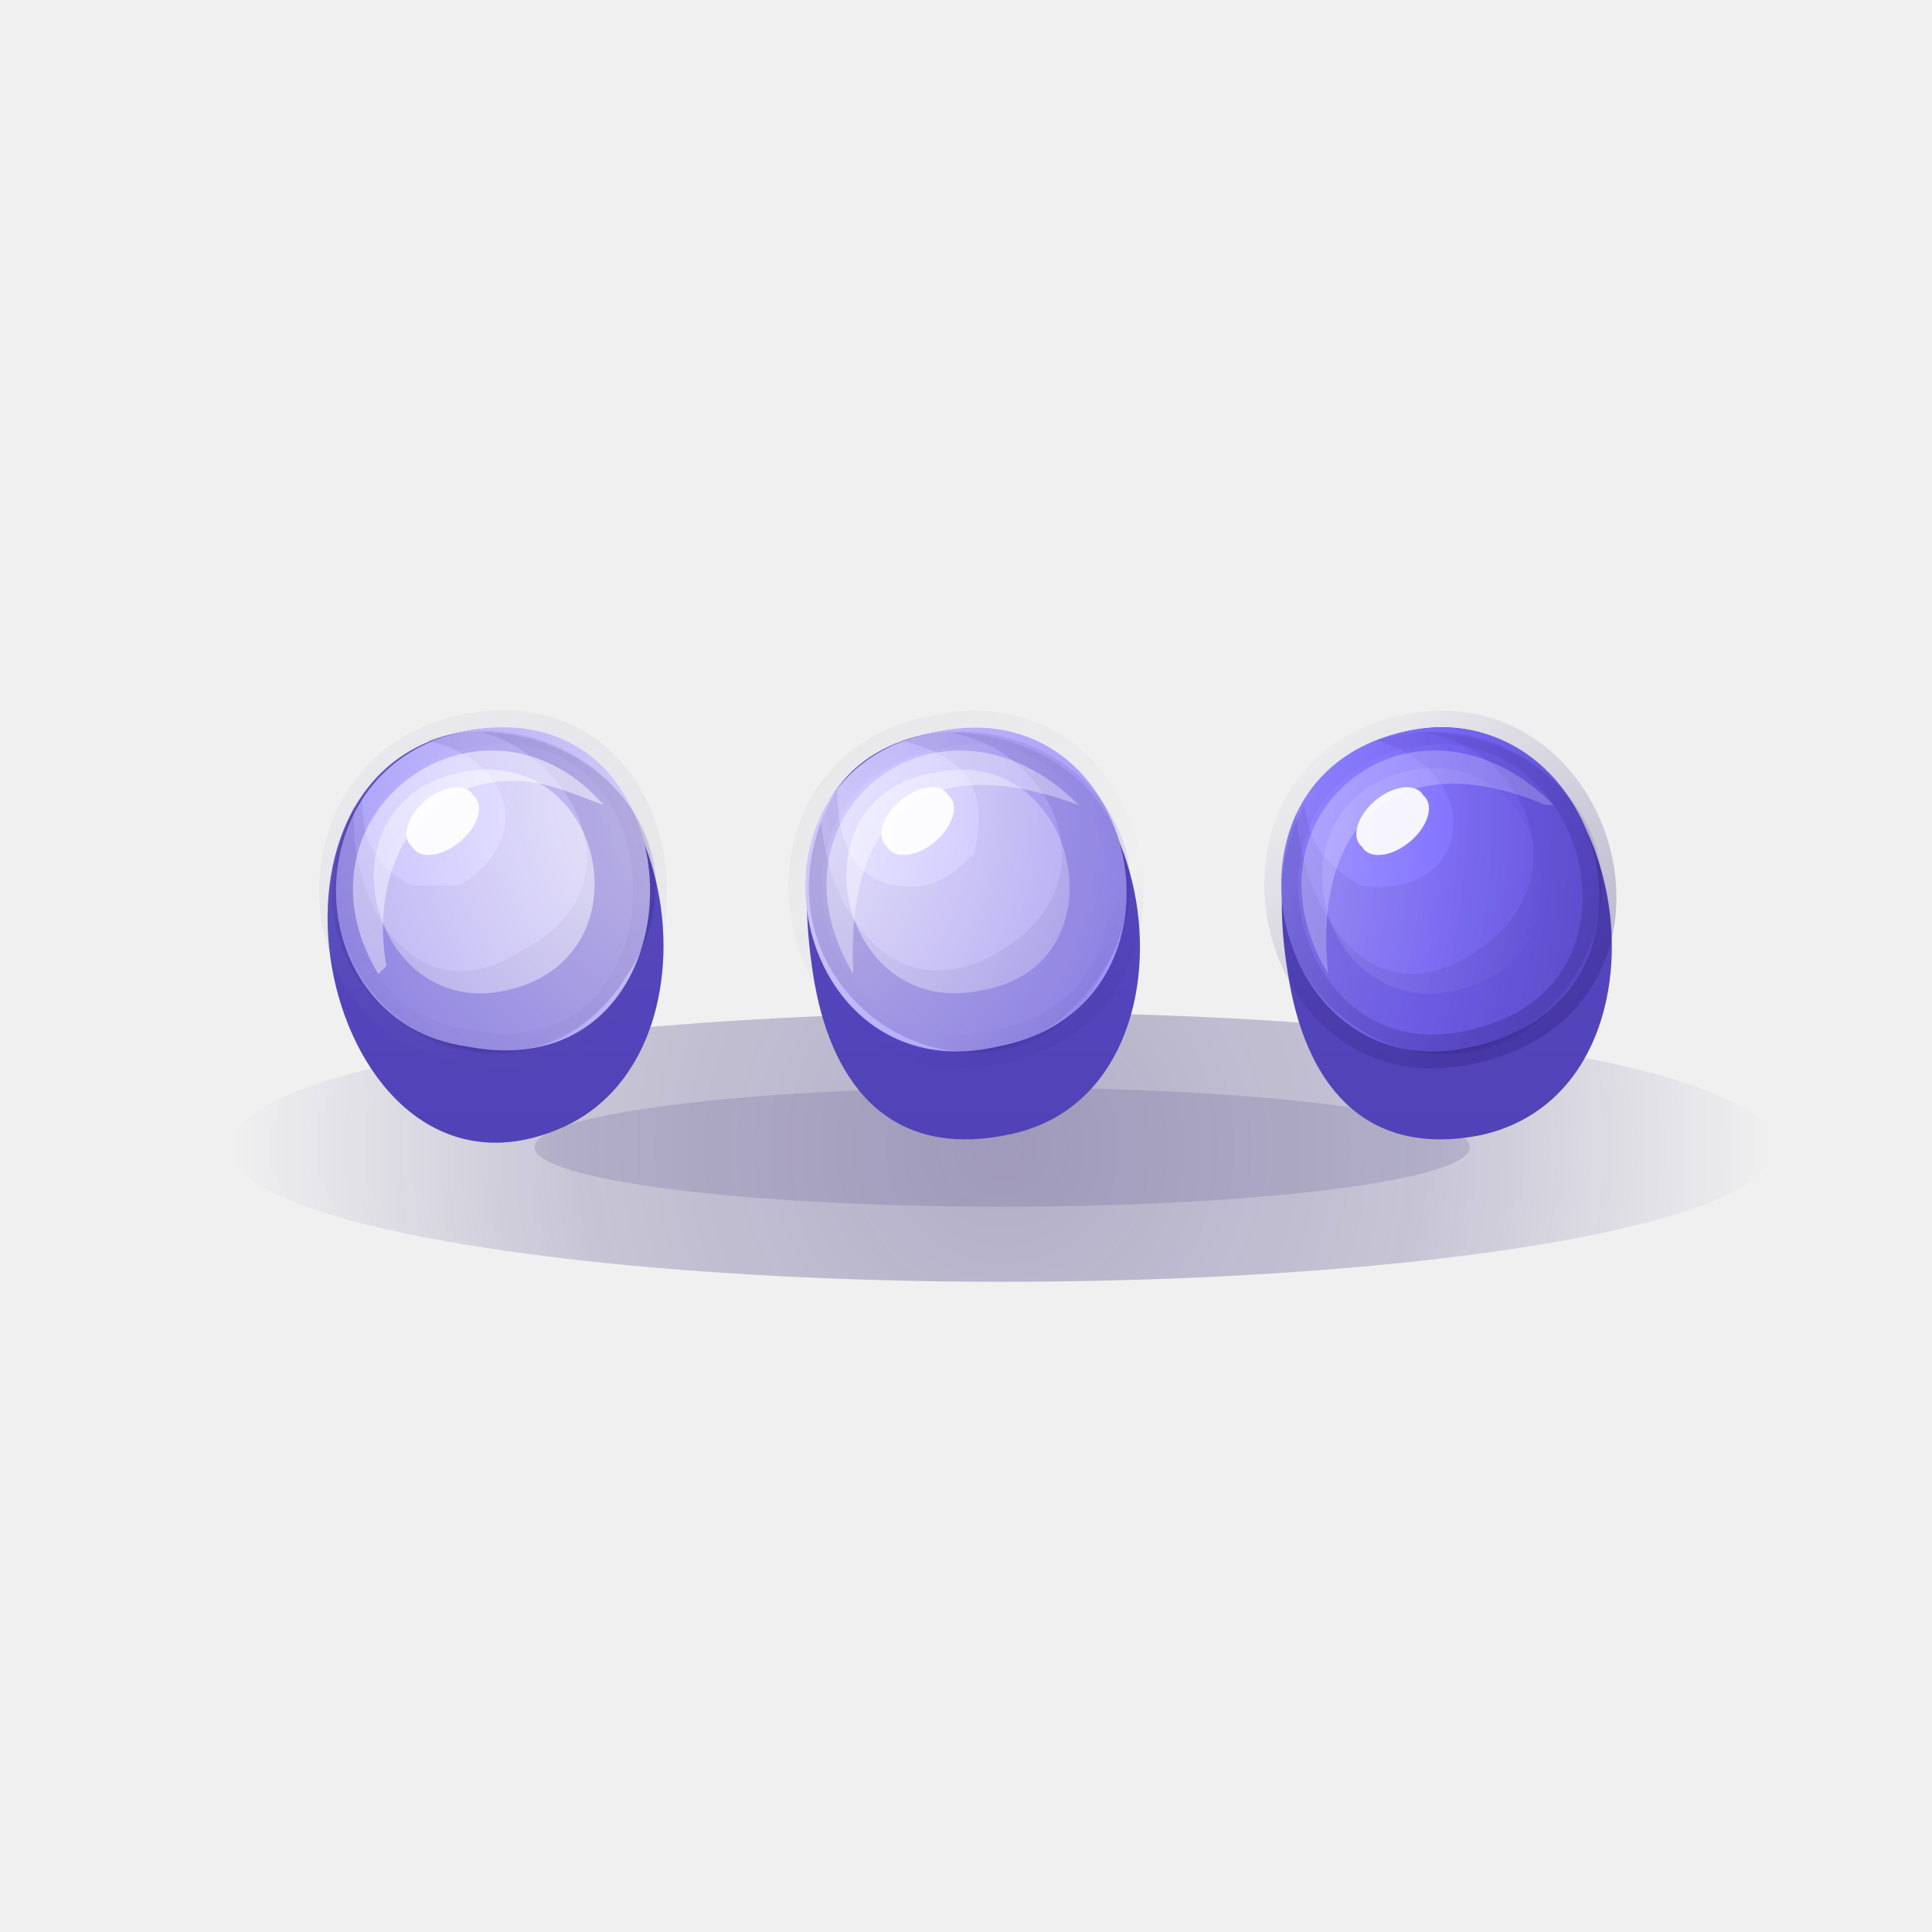
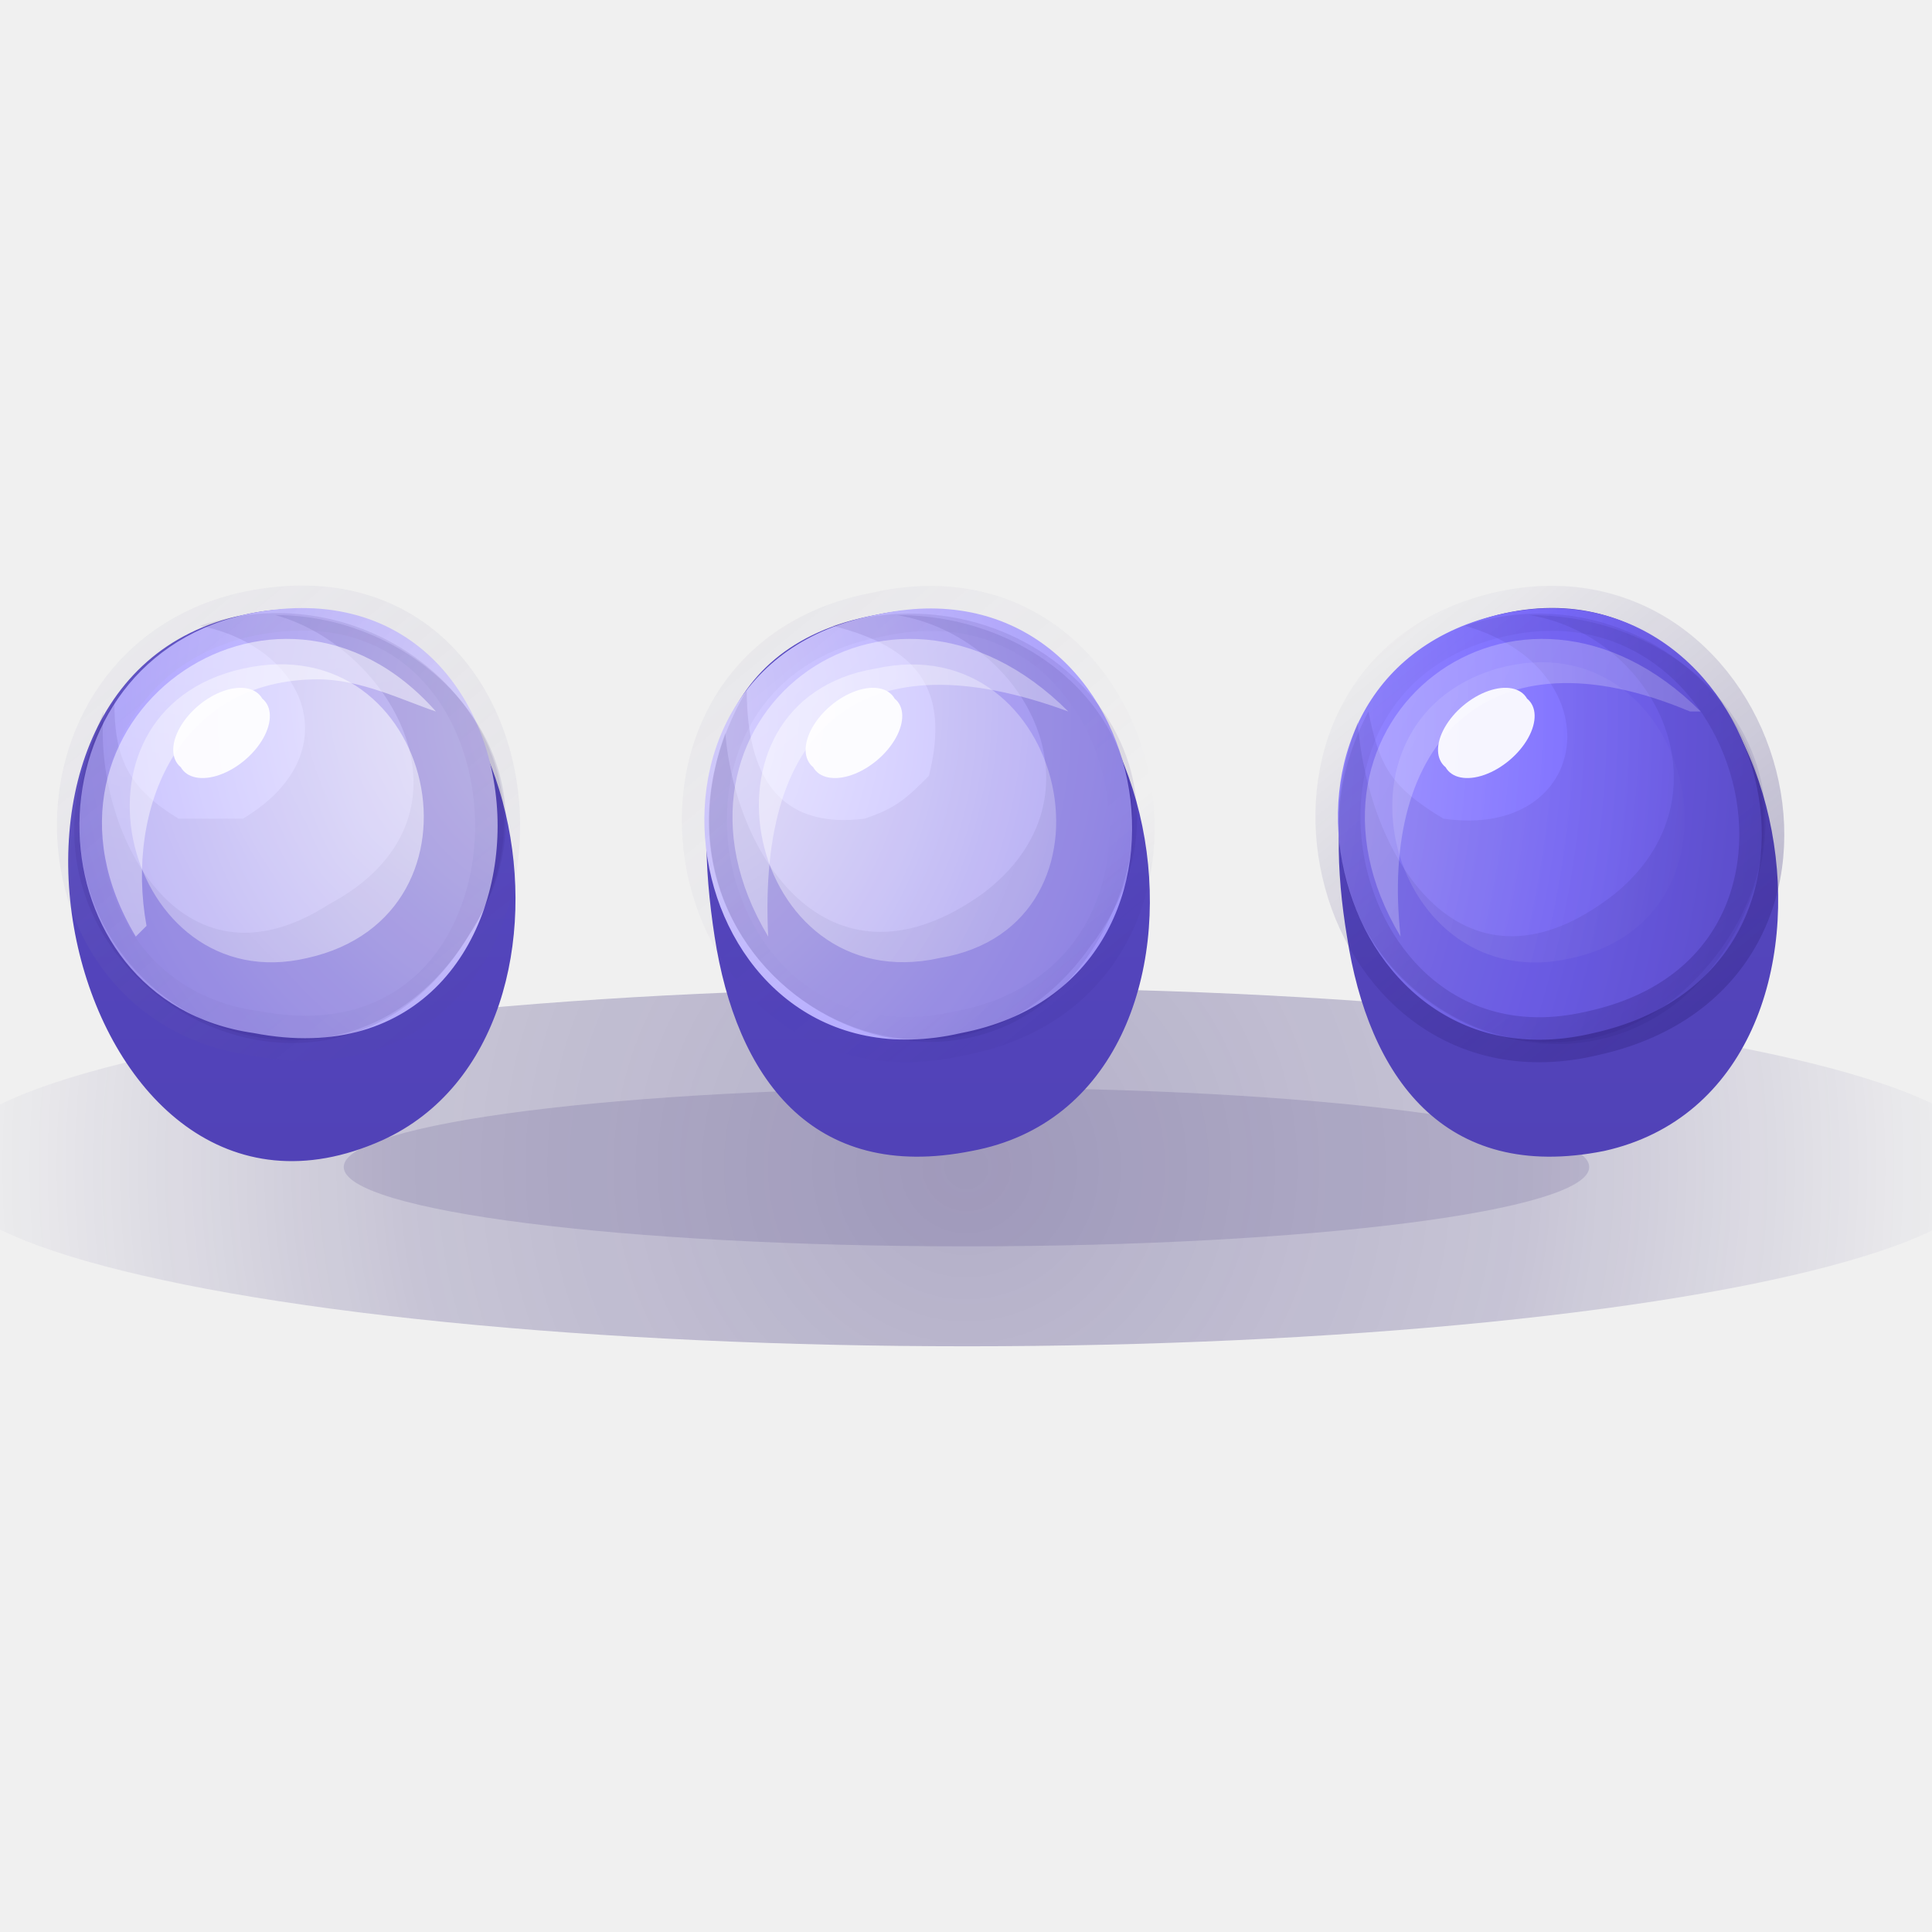
- <svg xmlns="http://www.w3.org/2000/svg" width="24" height="24" viewBox="0 0 24 24">
+ <svg xmlns="http://www.w3.org/2000/svg" width="18.025" height="18.025" viewBox="3.433 3.362 18.025 18.025">
  <g fill="none">
    <defs>
      <radialGradient id="SVGt4BBKaOi" cx="12.45" cy="14.25" r="9.55" gradientUnits="userSpaceOnUse">
        <stop offset="0" stop-color="#24166b" stop-opacity=".3" />
        <stop offset=".55" stop-color="#24166b" stop-opacity=".2" />
        <stop offset="1" stop-color="#24166b" stop-opacity="0" />
      </radialGradient>
      <radialGradient id="SVGVXmgrcmk" cx="8.88" cy="10.04" r="18.36" gradientUnits="userSpaceOnUse">
        <stop offset="0" stop-color="#e3deff" />
        <stop offset=".5" stop-color="#7b6cff" />
        <stop offset="1" stop-color="#24166b" />
      </radialGradient>
      <radialGradient id="SVGsjY9qdpC" cx="8.26" cy="9.88" r="11.23" gradientUnits="userSpaceOnUse">
        <stop offset="0" stop-color="#fff" stop-opacity=".6" />
        <stop offset=".5" stop-color="#fff" stop-opacity=".22" />
        <stop offset="1" stop-color="#fff" stop-opacity="0" />
      </radialGradient>
      <radialGradient id="SVGMSkITckV" cx="6" cy="4.5" r="19" gradientUnits="userSpaceOnUse">
        <stop offset="0" stop-color="#fff" />
        <stop offset=".55" stop-color="#fff" stop-opacity=".4" />
        <stop offset="1" stop-color="#fff" stop-opacity=".12" />
      </radialGradient>
      <linearGradient id="SVG8ofOEezM" x1="0" x2="0" y1="-18.33" y2="48.33" gradientUnits="userSpaceOnUse">
        <stop offset="0" stop-color="#7b6cff" />
        <stop offset="1" stop-color="#24166b" />
      </linearGradient>
      <linearGradient id="SVGXTo3ybfg" x1="5" x2="19" y1="4" y2="21" gradientUnits="userSpaceOnUse">
        <stop offset="0" stop-color="#fff" stop-opacity=".18" />
        <stop offset=".5" stop-color="#24166b" stop-opacity="0" />
        <stop offset="1" stop-color="#24166b" stop-opacity=".6" />
      </linearGradient>
    </defs>
    <path fill="url(#SVGt4BBKaOi)" d="M2.91 14.25a9.55 1.62 0 1 0 19.09 0a9.55 1.62 0 1 0-19.09 0" class="wm-shadow" />
    <path fill="#24166b" fill-opacity=".13" d="M6.64 14.25a5.81.74 0 1 0 11.62 0a5.81.74 0 1 0-11.62 0" class="wm-shadow" />
    <path fill="url(#SVG8ofOEezM)" d="M5.7 9.1C2.8 9.7 4.1 15.3 7 14c2.2-1 1.3-5.5-1.3-4.9m5.9 0c-1.6.3-1.7 1.7-1.5 3s.9 2.3 2.4 2c2.7-.5 1.9-5.6-.9-5m5.8 0c-1.5.4-1.6 1.8-1.4 3c.2 1.3.9 2.3 2.4 2c2.7-.6 1.8-5.7-1-5" class="wm-k" />
    <path fill="url(#SVGVXmgrcmk)" stroke="url(#SVGXTo3ybfg)" stroke-linejoin="round" stroke-width=".42" d="M5.7 9.1c-2.1.5-2 3.6.1 3.9c3.1.6 3-4.6-.1-3.9zm5.9 0c-2.6.5-1.8 4.5.8 3.9c2.6-.5 1.8-4.5-.8-3.9zm5.8 0c-2.5.6-1.6 4.5.9 3.9c2.7-.6 1.6-4.5-.9-3.9z" class="wm-k" />
    <path fill="#24166b" fill-opacity=".1" d="M6 9.1c1.1.3 2 1.9.5 2.7c-1.4.9-2.2-.7-2.1-1.8c-1.1 2.6 2.1 4.2 3.4 2.1c1-1.5-.3-3-1.8-3m5.8 0c1.2.2 2 1.7.8 2.6c-1.4 1-2.3-.3-2.4-1.5c-.9 2.5 2.5 4.1 3.6 1.7c.7-1.5-.5-2.8-2-2.8m5.9 0c1.2.2 1.9 1.7.8 2.6c-1.4 1.1-2.3-.3-2.4-1.6c-1 2.7 2.5 4.2 3.6 1.8c.7-1.5-.5-2.8-2-2.8" class="wm-k" />
    <path fill="#24166b" fill-opacity=".09" d="M5.3 9.2c1 .2 1.4 1.2.4 1.8h-.6c-.5-.3-.6-.6-.6-1.1c-1.5 2.4 1.9 4.5 3.3 2.2c1.1-1.7-.7-3.5-2.5-2.9m5.9 0c.8.2 1.1.6.9 1.4c-.2.2-.3.3-.6.4c-.8.1-1.1-.4-1.1-1.2c-1.4 2.4 1.7 4.5 3.2 2.4c1.3-1.7-.5-3.6-2.4-3m5.9 0c1.4.4 1.2 2-.2 1.8c-.5-.3-.6-.5-.7-1c-1.2 2.3 1.8 4.3 3.3 2.2c1.2-1.7-.6-3.6-2.4-3" class="wm-k" />
    <path fill="url(#SVGsjY9qdpC)" d="M5.7 9.6c-1.8.4-1.1 3.1.6 2.7c1.8-.4 1.2-3.1-.6-2.7m5.9 0c-1.8.3-1.2 3.1.6 2.7c1.8-.3 1.2-3.1-.6-2.7m5.8 0c-1.7.5-1 3.1.7 2.7c1.8-.4 1.1-3.2-.7-2.7" class="wm-shine" />
    <path fill="url(#SVGMSkITckV)" fill-opacity=".72" d="m4.7 12.1l.1-.1c-.2-1.1.3-2.3 1.6-2.3c.4 0 .8.2 1.1.3c-1.5-1.7-4 .1-2.8 2.1m5.9 0c-.1-2 .9-2.8 2.8-2.1c-1.7-1.7-4 .1-2.8 2.1m5.9 0c-.2-1.8.8-2.9 2.7-2.1h.1c-1.7-1.7-4 .1-2.8 2.1" class="wm-shine" />
    <path fill="#fff" fill-opacity=".92" d="M5.12 10.52a.5.3-40 1 0 .76-.64a.5.3-40 1 0-.76.64m11.8 0a.5.3-40 1 0 .76-.64a.5.3-40 1 0-.76.64m-5.9 0a.5.3-40 1 0 .76-.64a.5.3-40 1 0-.76.64" class="wm-shine" />
  </g>
</svg>
